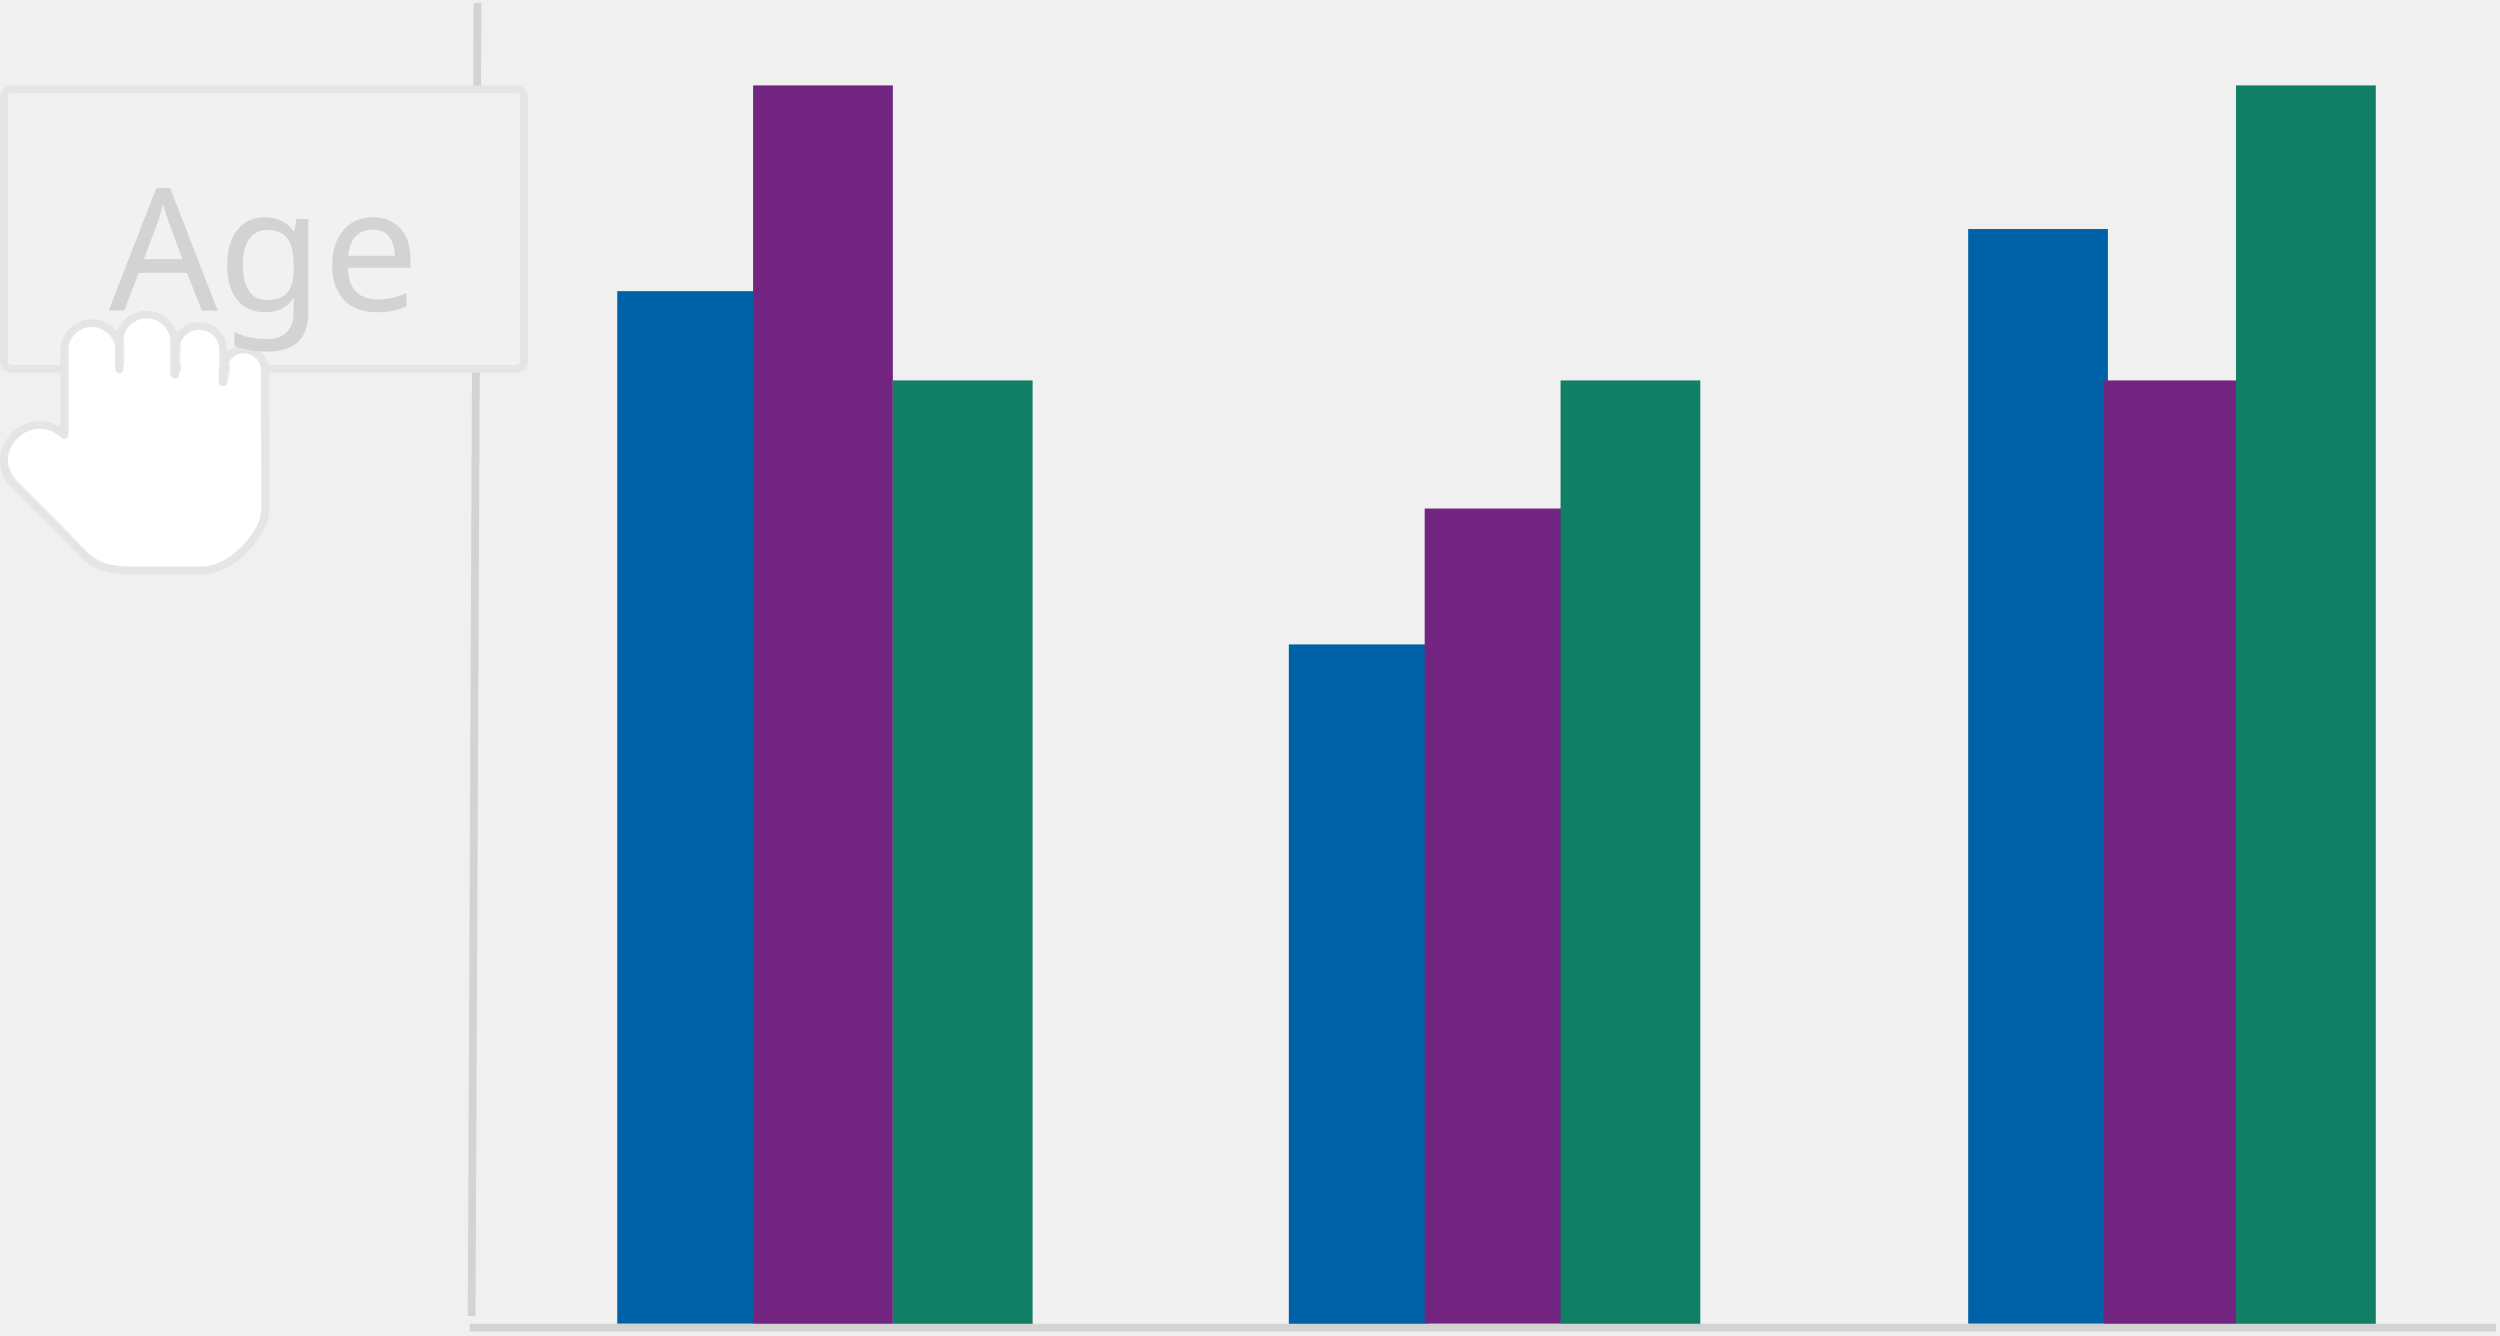
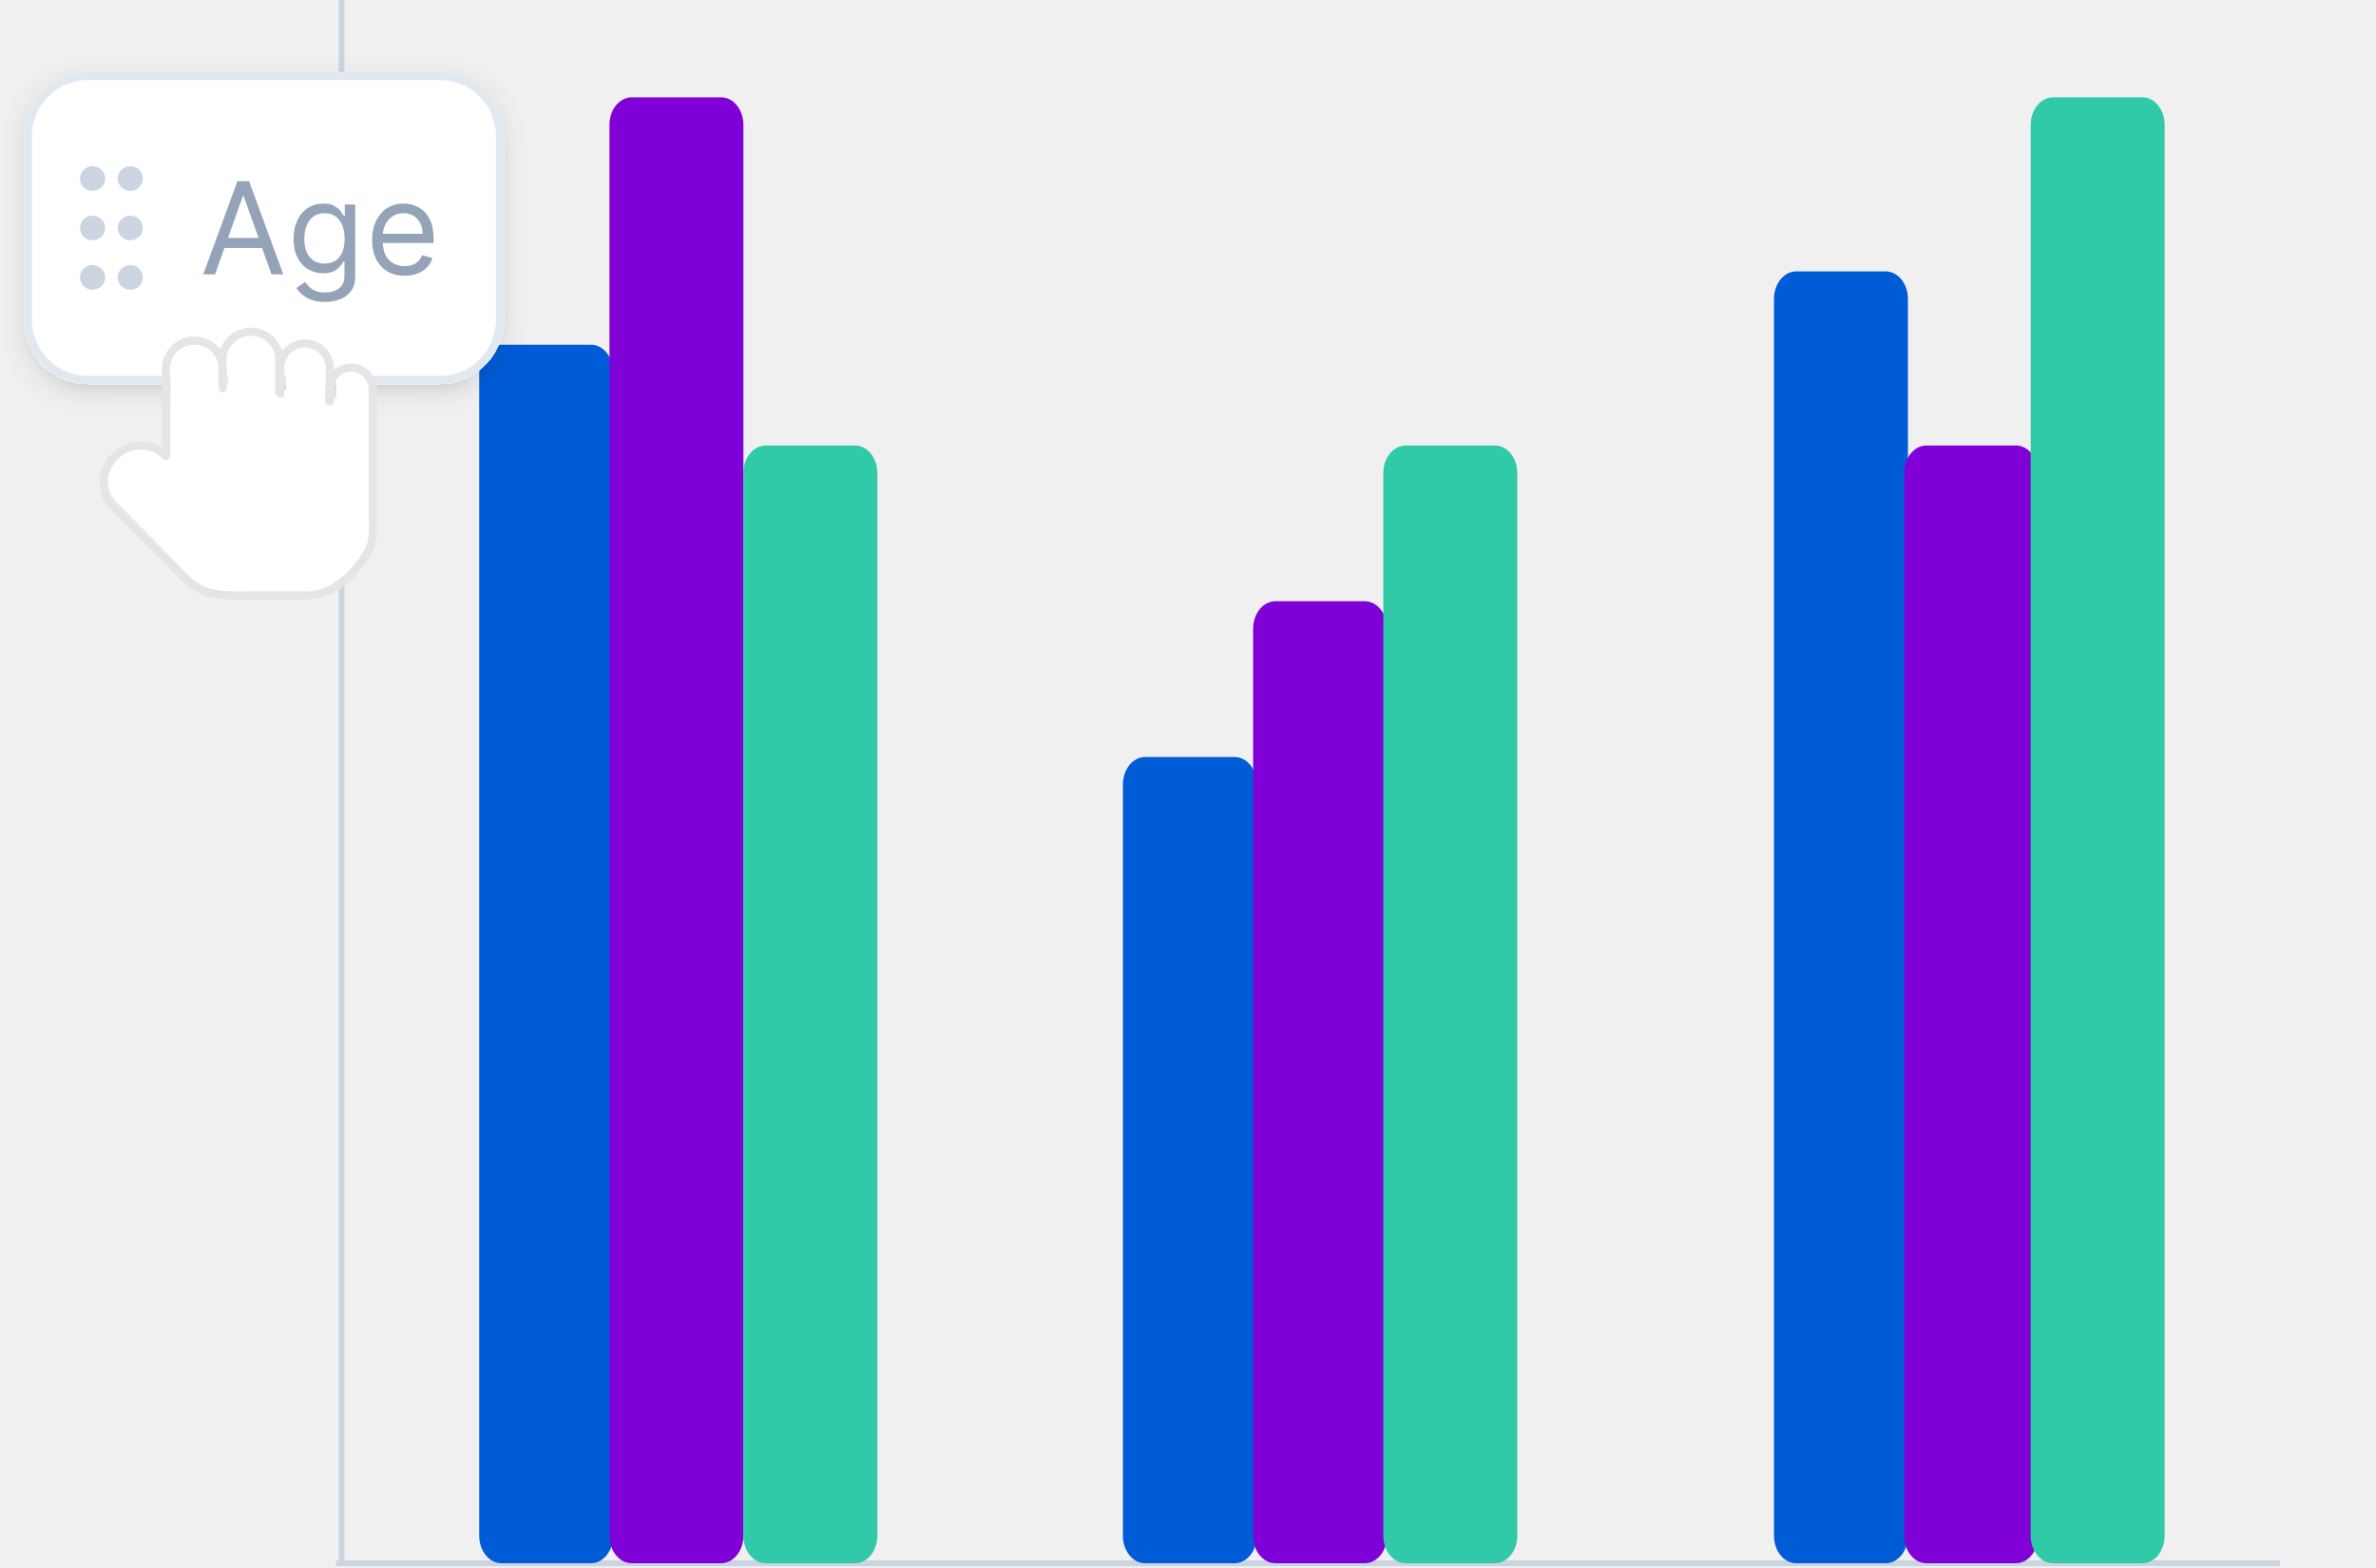
- <svg xmlns="http://www.w3.org/2000/svg" width="322px" height="172px" viewBox="0 0 322 172" version="1.1">
-   <g id="Page-1" stroke="none" stroke-width="1" fill="none" fill-rule="evenodd">
-     <g id="Survey-analytics-" transform="translate(-269, -1475)">
-       <g id="Group-6" transform="translate(269, 1475)">
-         <g id="Group-11" transform="translate(60, 0)">
-           <polygon id="Rectangle-Copy-17" fill="#0062A6" transform="translate(28.5, 104) rotate(-90) translate(-28.5, -104) " points="-38 95 95 95 95 113 -38 113" />
-           <polygon id="Rectangle-Copy-20" fill="#0062A6" transform="translate(115, 127) rotate(-90) translate(-115, -127) " points="71 118 159 118 159 136 71 136" />
-           <polygon id="Rectangle-Copy-23" fill="#0062A6" transform="translate(202.5, 100) rotate(-90) translate(-202.5, -100) " points="132 91 273 91 273 109 132 109" />
-           <polygon id="Rectangle-Copy-18" fill="#722580" transform="translate(46, 91) rotate(-90) translate(-46, -91) " points="-34 82 126 82 126 100 -34 100" />
-           <rect id="Rectangle-Copy-21" fill="#722580" transform="translate(132.5, 118) rotate(-90) translate(-132.5, -118) " x="80" y="109" width="105" height="18" />
-           <polygon id="Rectangle-Copy-24" fill="#722580" transform="translate(220, 110) rotate(-90) translate(-220, -110) " points="159 101 281 101 281 119 159 119" />
-           <polygon id="Rectangle-Copy-19" fill="#107F65" transform="translate(64, 110) rotate(-90) translate(-64, -110) " points="3 101 125 101 125 119 3 119" />
-           <polygon id="Rectangle-Copy-22" fill="#107F65" transform="translate(150, 110) rotate(-90) translate(-150, -110) " points="89 101 211 101 211 119 89 119" />
-           <polygon id="Rectangle-Copy-25" fill="#107F65" transform="translate(237, 91) rotate(-90) translate(-237, -91) " points="157 82 317 82 317 100 157 100" />
-           <line x1="1.5" y1="0.88" x2="0.75" y2="169" id="Line-3" stroke="#D3D3D3" stroke-linecap="square" />
-           <line x1="261" y1="171" x2="1" y2="171" id="Line-3" stroke="#D3D3D3" stroke-linecap="square" />
-         </g>
-         <g id="Group-8" transform="translate(0, 11)">
-           <g id="Group-17-Copy-2" fill="#F1F1F1" stroke="#E5E5E5">
-             <rect id="Rectangle" x="0.5" y="0.5" width="67" height="36" rx="1" />
-           </g>
-           <g id="Group-7" transform="translate(0, 29)">
-             <path d="M33.467,27.492 L33.467,27.493 C32.118,30.089 29.427,32.791 26.454,32.981 C26.334,32.989 26.271,32.995 26.205,32.995 L19.338,32.992 L18.564,32.997 C18.291,32.998 18.015,33 17.74,33 C16.393,33 15.035,32.951 13.792,32.599 C12.177,32.141 11.078,30.954 9.914,29.697 C9.619,29.375 9.33,29.068 9.034,28.767 L2.165,21.772 C1.413,21.007 1,19.987 1,18.903 C1,17.82 1.413,16.801 2.165,16.035 L2.335,15.864 C3.086,15.098 4.087,14.676 5.151,14.676 C6.216,14.676 7.221,15.104 7.987,15.883 C8.131,16.027 8.348,16.068 8.544,15.991 C8.733,15.908 8.856,15.72 8.856,15.509 L8.854,4.282 C8.854,2.553 10.235,1.145 11.934,1.145 C13.413,1.145 14.686,2.223 14.959,3.706 L14.964,6.194 C14.964,6.246 14.975,6.301 14.998,6.367 L15.015,6.476 L15.015,6.767 C15.015,7.055 15.245,7.29 15.529,7.29 C15.811,7.29 16.041,7.055 16.041,6.767 L16.041,4.281 C16.041,4.077 16.022,3.876 15.994,3.681 L15.991,3.136 C15.991,1.406 17.372,0 19.072,0 C20.771,0 22.152,1.406 22.152,3.136 L22.152,7.339 C22.152,7.484 22.209,7.619 22.313,7.715 C22.695,8.263 23.303,7.953 23.303,7.487 L23.303,4.177 C23.303,2.711 24.475,1.518 25.915,1.518 C27.357,1.518 28.529,2.711 28.529,4.177 L28.529,6.217 C28.482,6.494 28.46,6.707 28.46,6.919 L28.46,8.446 C28.46,8.633 28.558,8.8 28.72,8.895 C29.149,9.197 29.556,8.884 29.556,8.489 L29.567,6.35 C29.821,5.345 30.709,4.643 31.722,4.643 C32.956,4.643 33.959,5.665 33.959,6.92 L33.959,15.351 C33.959,15.398 33.968,15.441 33.977,15.484 L33.983,23.355 C33.983,23.604 33.987,23.844 33.991,24.083 C34.014,25.326 34.033,26.399 33.467,27.492" id="Fill-1" fill="#FFFFFF" />
-             <path d="M33.136,27.649 L33.136,27.651 C31.802,30.166 29.14,32.785 26.198,32.968 C26.08,32.976 26.017,32.982 25.953,32.982 L19.159,32.979 L18.393,32.984 C18.123,32.985 17.849,32.987 17.578,32.987 C16.245,32.987 14.902,32.939 13.672,32.598 C12.074,32.154 10.987,31.005 9.835,29.786 C9.543,29.474 9.258,29.177 8.965,28.885 L2.169,22.107 C1.425,21.366 1.016,20.377 1.016,19.327 C1.016,18.277 1.425,17.29 2.169,16.548 L2.337,16.382 C3.08,15.64 4.07,15.231 5.123,15.231 C6.176,15.231 7.171,15.646 7.928,16.401 C8.071,16.54 8.286,16.58 8.479,16.505 C8.667,16.425 8.788,16.243 8.788,16.038 L8.786,5.16 C8.786,3.484 10.153,2.12 11.834,2.12 C13.297,2.12 14.556,3.164 14.826,4.601 L14.831,7.012 C14.831,7.062 14.842,7.116 14.865,7.18 L14.882,7.286 L14.882,7.567 C14.882,7.846 15.109,8.074 15.39,8.074 C15.669,8.074 15.896,7.846 15.896,7.567 L15.896,5.158 C15.896,4.961 15.878,4.766 15.85,4.577 L15.847,4.049 C15.847,2.372 17.214,1.01 18.895,1.01 C20.576,1.01 21.942,2.372 21.942,4.049 L21.942,8.122 C21.942,8.262 21.999,8.392 22.102,8.486 C22.48,9.017 23.082,8.717 23.082,8.265 L23.082,5.057 C23.082,3.637 24.241,2.481 25.665,2.481 C27.092,2.481 28.251,3.637 28.251,5.057 L28.251,7.035 C28.205,7.303 28.183,7.509 28.183,7.714 L28.183,9.195 C28.183,9.375 28.28,9.537 28.44,9.629 C28.865,9.922 29.267,9.619 29.267,9.236 L29.278,7.163 C29.53,6.19 30.408,5.509 31.41,5.509 C32.631,5.509 33.623,6.499 33.623,7.716 L33.623,15.885 C33.623,15.931 33.632,15.972 33.641,16.014 L33.647,23.641 C33.647,23.883 33.65,24.115 33.655,24.346 C33.678,25.551 33.697,26.59 33.136,27.649 L33.136,27.649 Z M35,24.323 L34.673,24.329 C34.67,24.104 34.668,23.875 34.668,23.639 L34.668,14.224 C34.668,14.178 34.659,14.137 34.65,14.096 L34.644,7.713 C34.644,5.937 33.196,4.494 31.415,4.494 C30.832,4.494 30.254,4.656 29.748,4.962 L29.303,5.232 L29.253,4.716 C29.077,2.864 27.537,1.468 25.67,1.468 C24.718,1.468 23.82,1.837 23.14,2.507 L22.805,2.838 L22.612,2.409 C21.958,0.944 20.501,0 18.901,0 C17.353,0 15.961,0.86 15.267,2.247 L15.063,2.657 L14.742,2.33 C13.968,1.543 12.938,1.11 11.839,1.11 C9.597,1.11 7.775,2.928 7.775,5.161 L7.775,14.951 L7.305,14.723 C6.62,14.39 5.886,14.221 5.123,14.221 C3.801,14.221 2.556,14.734 1.618,15.666 L1.452,15.833 C0.516,16.767 0,18.006 0,19.327 C0,20.647 0.516,21.887 1.451,22.823 L8.251,29.601 C8.527,29.876 8.796,30.163 9.064,30.446 C10.294,31.748 11.53,33.056 13.4,33.573 C14.817,33.968 16.312,34 17.601,34 L25.956,33.994 C26.015,33.994 26.074,33.991 26.132,33.988 L26.218,33.983 C29.831,33.757 32.679,30.685 34.036,28.122 C34.714,26.843 34.696,25.624 34.675,24.336 L35,24.323 Z" id="Fill-1" fill="#E5E5E5" />
-           </g>
-           <text id="Age" font-family="ProximaNova-Regular, Proxima Nova" font-size="22" font-weight="normal" line-spacing="21" fill="#D3D3D3">
-             <tspan x="14" y="29">Age</tspan>
-           </text>
-         </g>
-       </g>
-     </g>
+ <svg xmlns="http://www.w3.org/2000/svg" width="297" height="196" viewBox="0 0 297 196" fill="none">
+   <g clip-path="url(#clip0_125_2948)">
+     <path d="M42.698 0V195.427" stroke="#CBD5E1" stroke-width="0.723" stroke-linecap="square" />
+     <path d="M42 195.427H285" stroke="#CBD5E1" stroke-width="0.723" stroke-linecap="square" />
+     <path d="M73.857 43.092H62.696C61.154 43.092 59.905 44.63 59.905 46.528V191.991C59.905 193.889 61.154 195.427 62.696 195.427H73.857C75.398 195.427 76.648 193.889 76.648 191.991V46.528C76.648 44.63 75.398 43.092 73.857 43.092Z" fill="#005BD7" />
+     <path d="M90.135 12.166H78.973C77.432 12.166 76.183 13.705 76.183 15.602V191.991C76.183 193.889 77.432 195.427 78.973 195.427H90.135C91.676 195.427 92.925 193.889 92.925 191.991V15.602C92.925 13.705 91.676 12.166 90.135 12.166Z" fill="#8001D8" />
+     <path d="M106.877 55.691H95.715C94.174 55.691 92.925 57.229 92.925 59.127V191.991C92.925 193.889 94.174 195.427 95.715 195.427H106.877C108.418 195.427 109.667 193.889 109.667 191.991V59.127C109.667 57.229 108.418 55.691 106.877 55.691Z" fill="#31CAA8" />
+     <path d="M154.314 94.634H143.152C141.611 94.634 140.362 96.172 140.362 98.07V191.991C140.362 193.889 141.611 195.427 143.152 195.427H154.314C155.855 195.427 157.104 193.889 157.104 191.991V98.07C157.104 96.172 155.855 94.634 154.314 94.634Z" fill="#005BD7" />
+     <path d="M170.591 75.162H159.43C157.889 75.162 156.639 76.701 156.639 78.598V191.991C156.639 193.889 157.889 195.427 159.43 195.427H170.591C172.132 195.427 173.382 193.889 173.382 191.991V78.598C173.382 76.701 172.132 75.162 170.591 75.162Z" fill="#8001D8" />
+     <path d="M186.869 55.691H175.707C174.166 55.691 172.917 57.229 172.917 59.127V191.991C172.917 193.889 174.166 195.427 175.707 195.427H186.869C188.41 195.427 189.659 193.889 189.659 191.991V59.127C189.659 57.229 188.41 55.691 186.869 55.691Z" fill="#31CAA8" />
+     <path d="M235.701 33.928H224.539C222.998 33.928 221.749 35.467 221.749 37.365V191.991C221.749 193.889 222.998 195.427 224.539 195.427H235.701C237.242 195.427 238.491 193.889 238.491 191.991V37.365C238.491 35.467 237.242 33.928 235.701 33.928Z" fill="#005BD7" />
+     <path d="M251.978 55.691H240.817C239.276 55.691 238.026 57.229 238.026 59.127V191.991C238.026 193.889 239.276 195.427 240.817 195.427H251.978C253.519 195.427 254.769 193.889 254.769 191.991V59.127C254.769 57.229 253.519 55.691 251.978 55.691Z" fill="#8001D8" />
+     <path d="M267.791 12.166H256.629C255.088 12.166 253.839 13.705 253.839 15.602V191.991C253.839 193.889 255.088 195.427 256.629 195.427H267.791C269.332 195.427 270.581 193.889 270.581 191.991V15.602C270.581 13.705 269.332 12.166 267.791 12.166Z" fill="#31CAA8" />
  </g>
+   <g filter="url(#filter0_dd_125_2948)">
+     <mask id="path-12-inside-1_125_2948" fill="white">
+       <path d="M3 17C3 12.582 6.582 9 11 9H55C59.418 9 63 12.582 63 17V40C63 44.418 59.418 48 55 48H11C6.582 48 3 44.418 3 40V17Z" />
+     </mask>
+     <path d="M3 17C3 12.582 6.582 9 11 9H55C59.418 9 63 12.582 63 17V40C63 44.418 59.418 48 55 48H11C6.582 48 3 44.418 3 40V17Z" fill="white" shape-rendering="crispEdges" />
+     <path d="M11 9V10H55V9V8H11V9ZM63 17H62V40H63H64V17H63ZM55 48V47H11V48V49H55V48ZM3 40H4V17H3H2V40H3ZM11 48V47C7.134 47 4 43.866 4 40H3H2C2 44.971 6.029 49 11 49V48ZM63 40H62C62 43.866 58.866 47 55 47V48V49C59.971 49 64 44.971 64 40H63ZM55 9V10C58.866 10 62 13.134 62 17H63H64C64 12.029 59.971 8 55 8V9ZM11 9V8C6.029 8 2 12.029 2 17H3H4C4 13.134 7.134 10 11 10V9Z" fill="#E2E8F0" mask="url(#path-12-inside-1_125_2948)" />
+     <path d="M11.571 23.864C12.439 23.864 13.143 23.172 13.143 22.318C13.143 21.465 12.439 20.773 11.571 20.773C10.704 20.773 10 21.465 10 22.318C10 23.172 10.704 23.864 11.571 23.864Z" fill="#CBD5E1" />
+     <path d="M16.286 23.864C17.154 23.864 17.857 23.172 17.857 22.318C17.857 21.465 17.154 20.773 16.286 20.773C15.418 20.773 14.714 21.465 14.714 22.318C14.714 23.172 15.418 23.864 16.286 23.864Z" fill="#CBD5E1" />
+     <path d="M11.571 30.045C12.439 30.045 13.143 29.354 13.143 28.5C13.143 27.646 12.439 26.954 11.571 26.954C10.704 26.954 10 27.646 10 28.5C10 29.354 10.704 30.045 11.571 30.045Z" fill="#CBD5E1" />
+     <path d="M16.286 30.045C17.154 30.045 17.857 29.354 17.857 28.5C17.857 27.646 17.154 26.954 16.286 26.954C15.418 26.954 14.714 27.646 14.714 28.5C14.714 29.354 15.418 30.045 16.286 30.045Z" fill="#CBD5E1" />
+     <path d="M11.571 36.227C12.439 36.227 13.143 35.535 13.143 34.682C13.143 33.828 12.439 33.136 11.571 33.136C10.704 33.136 10 33.828 10 34.682C10 35.535 10.704 36.227 11.571 36.227Z" fill="#CBD5E1" />
+     <path d="M16.286 36.227C17.154 36.227 17.857 35.535 17.857 34.682C17.857 33.828 17.154 33.136 16.286 33.136C15.418 33.136 14.714 33.828 14.714 34.682C14.714 35.535 15.418 36.227 16.286 36.227Z" fill="#CBD5E1" />
+     <path d="M26.886 34.291H25.409L29.682 22.654H31.136L35.409 34.291H33.932L30.454 24.495H30.364L26.886 34.291ZM27.432 29.745H33.386V30.995H27.432V29.745ZM40.627 37.745C39.979 37.745 39.422 37.662 38.956 37.495C38.491 37.332 38.102 37.116 37.792 36.847C37.485 36.582 37.241 36.298 37.059 35.995L38.127 35.245C38.248 35.404 38.402 35.586 38.587 35.791C38.773 35.999 39.027 36.179 39.349 36.33C39.674 36.486 40.1 36.563 40.627 36.563C41.331 36.563 41.913 36.393 42.371 36.052C42.83 35.711 43.059 35.177 43.059 34.45V32.677H42.945C42.847 32.836 42.706 33.033 42.525 33.268C42.347 33.499 42.089 33.705 41.752 33.887C41.419 34.065 40.968 34.154 40.4 34.154C39.695 34.154 39.063 33.987 38.502 33.654C37.945 33.321 37.504 32.836 37.178 32.2C36.856 31.563 36.695 30.791 36.695 29.881C36.695 28.987 36.852 28.209 37.167 27.546C37.481 26.88 37.919 26.364 38.479 26.001C39.04 25.633 39.688 25.45 40.422 25.45C40.991 25.45 41.441 25.544 41.775 25.734C42.112 25.919 42.369 26.131 42.547 26.37C42.729 26.605 42.869 26.798 42.968 26.95H43.104V25.563H44.4V34.541C44.4 35.291 44.229 35.9 43.888 36.37C43.551 36.843 43.097 37.19 42.525 37.41C41.956 37.633 41.324 37.745 40.627 37.745ZM40.581 32.95C41.119 32.95 41.574 32.827 41.945 32.58C42.316 32.334 42.599 31.98 42.792 31.518C42.985 31.056 43.081 30.503 43.081 29.859C43.081 29.23 42.987 28.675 42.797 28.194C42.608 27.713 42.328 27.336 41.956 27.063C41.585 26.791 41.127 26.654 40.581 26.654C40.013 26.654 39.54 26.798 39.161 27.086C38.786 27.374 38.504 27.76 38.315 28.245C38.129 28.73 38.036 29.268 38.036 29.859C38.036 30.465 38.131 31.001 38.32 31.467C38.513 31.929 38.797 32.292 39.172 32.557C39.551 32.819 40.021 32.95 40.581 32.95ZM50.578 34.472C49.737 34.472 49.011 34.287 48.402 33.916C47.796 33.541 47.328 33.018 46.998 32.347C46.672 31.673 46.51 30.889 46.51 29.995C46.51 29.101 46.672 28.313 46.998 27.631C47.328 26.946 47.786 26.412 48.373 26.029C48.964 25.643 49.654 25.45 50.441 25.45C50.896 25.45 51.345 25.525 51.788 25.677C52.231 25.828 52.635 26.075 52.998 26.416C53.362 26.753 53.652 27.2 53.867 27.756C54.084 28.313 54.191 28.999 54.191 29.813V30.381H47.464V29.222H52.828C52.828 28.73 52.729 28.291 52.532 27.904C52.339 27.518 52.063 27.213 51.703 26.989C51.347 26.766 50.926 26.654 50.441 26.654C49.907 26.654 49.445 26.787 49.055 27.052C48.669 27.313 48.371 27.654 48.163 28.075C47.955 28.495 47.85 28.946 47.85 29.427V30.2C47.85 30.859 47.964 31.417 48.191 31.876C48.422 32.33 48.742 32.677 49.152 32.916C49.561 33.15 50.036 33.268 50.578 33.268C50.93 33.268 51.248 33.218 51.532 33.12C51.82 33.018 52.068 32.866 52.277 32.666C52.485 32.461 52.646 32.207 52.76 31.904L54.055 32.268C53.919 32.707 53.69 33.093 53.367 33.427C53.046 33.756 52.648 34.014 52.174 34.2C51.701 34.381 51.169 34.472 50.578 34.472Z" fill="#94A3B8" />
+   </g>
+   <path fill-rule="evenodd" clip-rule="evenodd" d="M45.929 68.455V68.456C44.58 71.052 41.889 73.754 38.916 73.944C38.796 73.952 38.733 73.958 38.667 73.958L31.8 73.955L31.026 73.96C30.753 73.961 30.477 73.963 30.202 73.963C28.855 73.963 27.497 73.914 26.254 73.561C24.639 73.103 23.54 71.917 22.376 70.66C22.081 70.338 21.793 70.031 21.496 69.729L14.627 62.735C13.875 61.97 13.462 60.95 13.462 59.866C13.462 58.782 13.875 57.764 14.627 56.998L14.797 56.827C15.548 56.061 16.549 55.639 17.613 55.639C18.678 55.639 19.683 56.067 20.449 56.846C20.593 56.99 20.81 57.031 21.006 56.953C21.195 56.871 21.318 56.683 21.318 56.472L21.316 45.245C21.316 43.515 22.697 42.108 24.396 42.108C25.875 42.108 27.148 43.185 27.421 44.669L27.426 47.157C27.426 47.209 27.437 47.264 27.46 47.33L27.477 47.439V47.73C27.477 48.017 27.707 48.253 27.991 48.253C28.273 48.253 28.503 48.017 28.503 47.73V45.244C28.503 45.04 28.484 44.839 28.456 44.643L28.453 44.098C28.453 42.369 29.834 40.963 31.534 40.963C33.233 40.963 34.614 42.369 34.614 44.098V48.302C34.614 48.447 34.671 48.581 34.775 48.678C35.157 49.226 35.766 48.916 35.766 48.45V45.139C35.766 43.673 36.937 42.481 38.377 42.481C39.819 42.481 40.991 43.673 40.991 45.139V47.18C40.944 47.457 40.922 47.67 40.922 47.882V49.409C40.922 49.595 41.02 49.763 41.181 49.858C41.611 50.159 42.018 49.847 42.018 49.452L42.029 47.313C42.283 46.308 43.171 45.605 44.184 45.605C45.418 45.605 46.421 46.627 46.421 47.883V56.314C46.421 56.361 46.43 56.404 46.439 56.446L46.446 64.318C46.446 64.567 46.449 64.807 46.453 65.046C46.477 66.289 46.495 67.362 45.929 68.455Z" fill="white" />
+   <path fill-rule="evenodd" clip-rule="evenodd" d="M45.598 68.612V68.614C44.264 71.129 41.602 73.747 38.66 73.931C38.542 73.939 38.479 73.945 38.415 73.945L31.621 73.942L30.855 73.946C30.585 73.948 30.311 73.95 30.04 73.95C28.707 73.95 27.364 73.902 26.134 73.561C24.536 73.117 23.449 71.967 22.297 70.749C22.005 70.437 21.72 70.14 21.427 69.847L14.631 63.07C13.887 62.329 13.478 61.34 13.478 60.29C13.478 59.24 13.887 58.253 14.631 57.511L14.799 57.345C15.542 56.603 16.532 56.194 17.585 56.194C18.639 56.194 19.633 56.609 20.39 57.364C20.533 57.503 20.748 57.543 20.941 57.468C21.129 57.388 21.25 57.206 21.25 57.001L21.248 46.123C21.248 44.447 22.615 43.083 24.296 43.083C25.759 43.083 27.018 44.127 27.288 45.564L27.293 47.975C27.293 48.025 27.304 48.079 27.327 48.143L27.344 48.249V48.53C27.344 48.809 27.571 49.037 27.852 49.037C28.131 49.037 28.358 48.809 28.358 48.53V46.121C28.358 45.924 28.34 45.729 28.312 45.539L28.309 45.011C28.309 43.335 29.676 41.973 31.357 41.973C33.038 41.973 34.404 43.335 34.404 45.011V49.084C34.404 49.225 34.461 49.355 34.564 49.449C34.942 49.98 35.544 49.68 35.544 49.228V46.02C35.544 44.6 36.703 43.444 38.127 43.444C39.554 43.444 40.713 44.6 40.713 46.02V47.998C40.667 48.265 40.645 48.472 40.645 48.677V50.157C40.645 50.338 40.742 50.5 40.902 50.592C41.327 50.884 41.729 50.581 41.729 50.199L41.74 48.126C41.992 47.153 42.87 46.471 43.873 46.471C45.093 46.471 46.085 47.462 46.085 48.679V56.848C46.085 56.894 46.094 56.935 46.103 56.976L46.109 64.603C46.109 64.845 46.112 65.078 46.117 65.309C46.14 66.514 46.159 67.553 45.598 68.612ZM47.462 65.286L47.135 65.292C47.132 65.067 47.13 64.838 47.13 64.602V55.187C47.13 55.141 47.121 55.1 47.112 55.058L47.106 48.676C47.106 46.9 45.658 45.457 43.877 45.457C43.294 45.457 42.717 45.619 42.21 45.925L41.765 46.194L41.715 45.679C41.539 43.827 39.999 42.431 38.132 42.431C37.18 42.431 36.282 42.8 35.602 43.47L35.267 43.801L35.074 43.372C34.42 41.907 32.963 40.963 31.363 40.963C29.815 40.963 28.423 41.823 27.729 43.21L27.525 43.62L27.204 43.292C26.43 42.506 25.4 42.072 24.301 42.072C22.059 42.072 20.237 43.891 20.237 46.124V55.914L19.767 55.686C19.082 55.352 18.348 55.184 17.585 55.184C16.263 55.184 15.018 55.697 14.08 56.629L13.914 56.796C12.978 57.729 12.462 58.969 12.462 60.29C12.462 61.609 12.978 62.849 13.913 63.786L20.713 70.564C20.989 70.839 21.258 71.126 21.526 71.409C22.756 72.711 23.992 74.018 25.862 74.536C27.279 74.931 28.774 74.963 30.063 74.963L38.418 74.957C38.477 74.957 38.536 74.954 38.594 74.951L38.68 74.946C42.293 74.719 45.141 71.647 46.498 69.085C47.176 67.805 47.158 66.587 47.137 65.298L47.462 65.286Z" fill="#E5E5E5" />
+   <defs>
+     <filter id="filter0_dd_125_2948" x="0" y="7" width="66" height="45" filterUnits="userSpaceOnUse" color-interpolation-filters="sRGB">
+       <feFlood flood-opacity="0" result="BackgroundImageFix" />
+       <feColorMatrix in="SourceAlpha" type="matrix" values="0 0 0 0 0 0 0 0 0 0 0 0 0 0 0 0 0 0 127 0" result="hardAlpha" />
+       <feMorphology radius="1" operator="erode" in="SourceAlpha" result="effect1_dropShadow_125_2948" />
+       <feOffset dy="1" />
+       <feGaussianBlur stdDeviation="1" />
+       <feComposite in2="hardAlpha" operator="out" />
+       <feColorMatrix type="matrix" values="0 0 0 0 0 0 0 0 0 0 0 0 0 0 0 0 0 0 0.1 0" />
+       <feBlend mode="normal" in2="BackgroundImageFix" result="effect1_dropShadow_125_2948" />
+       <feColorMatrix in="SourceAlpha" type="matrix" values="0 0 0 0 0 0 0 0 0 0 0 0 0 0 0 0 0 0 127 0" result="hardAlpha" />
+       <feOffset dy="1" />
+       <feGaussianBlur stdDeviation="1.5" />
+       <feComposite in2="hardAlpha" operator="out" />
+       <feColorMatrix type="matrix" values="0 0 0 0 0 0 0 0 0 0 0 0 0 0 0 0 0 0 0.1 0" />
+       <feBlend mode="normal" in2="effect1_dropShadow_125_2948" result="effect2_dropShadow_125_2948" />
+       <feBlend mode="normal" in="SourceGraphic" in2="effect2_dropShadow_125_2948" result="shape" />
+     </filter>
+     <clipPath id="clip0_125_2948">
+       <rect width="243" height="196" fill="white" transform="translate(42)" />
+     </clipPath>
+   </defs>
</svg>
